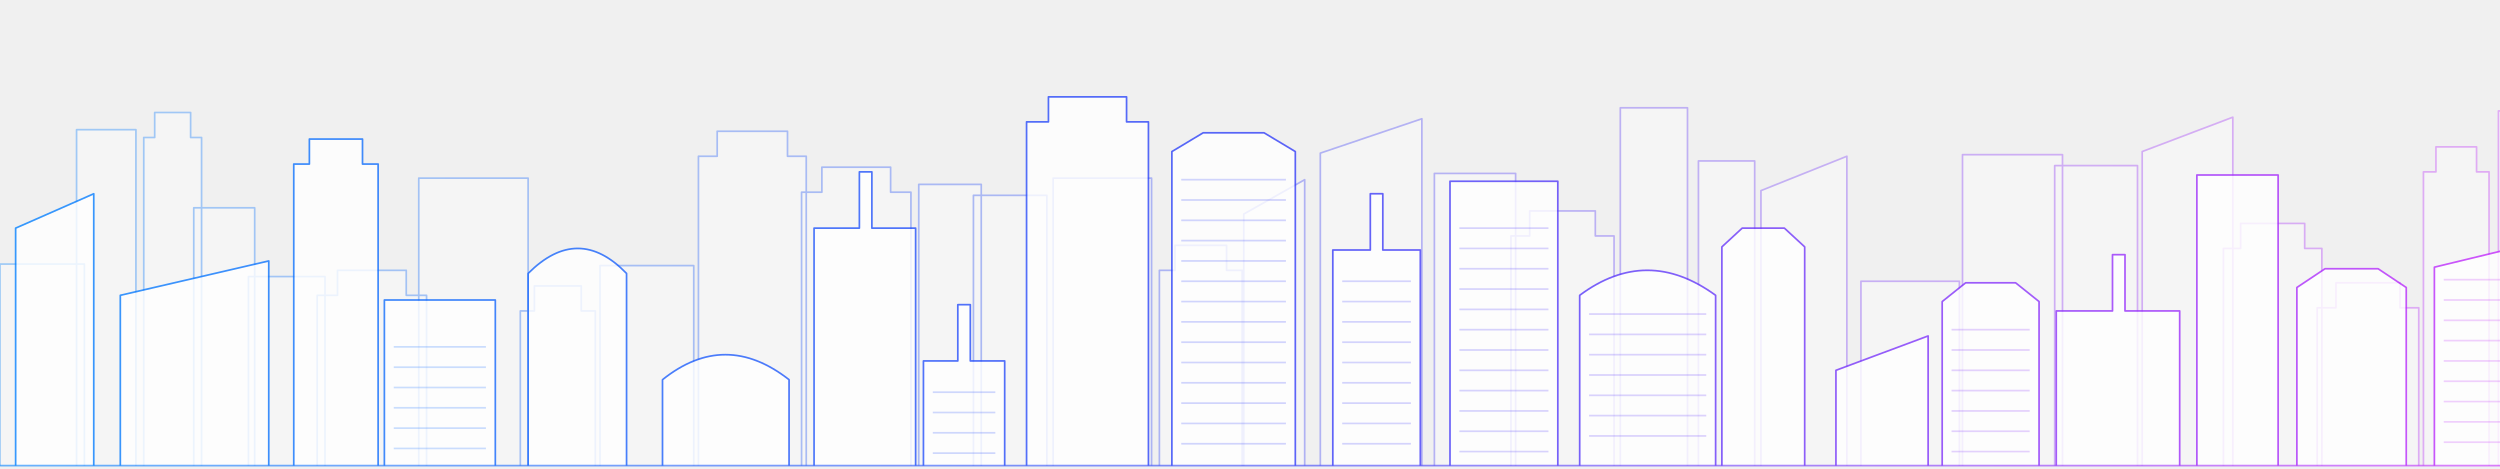
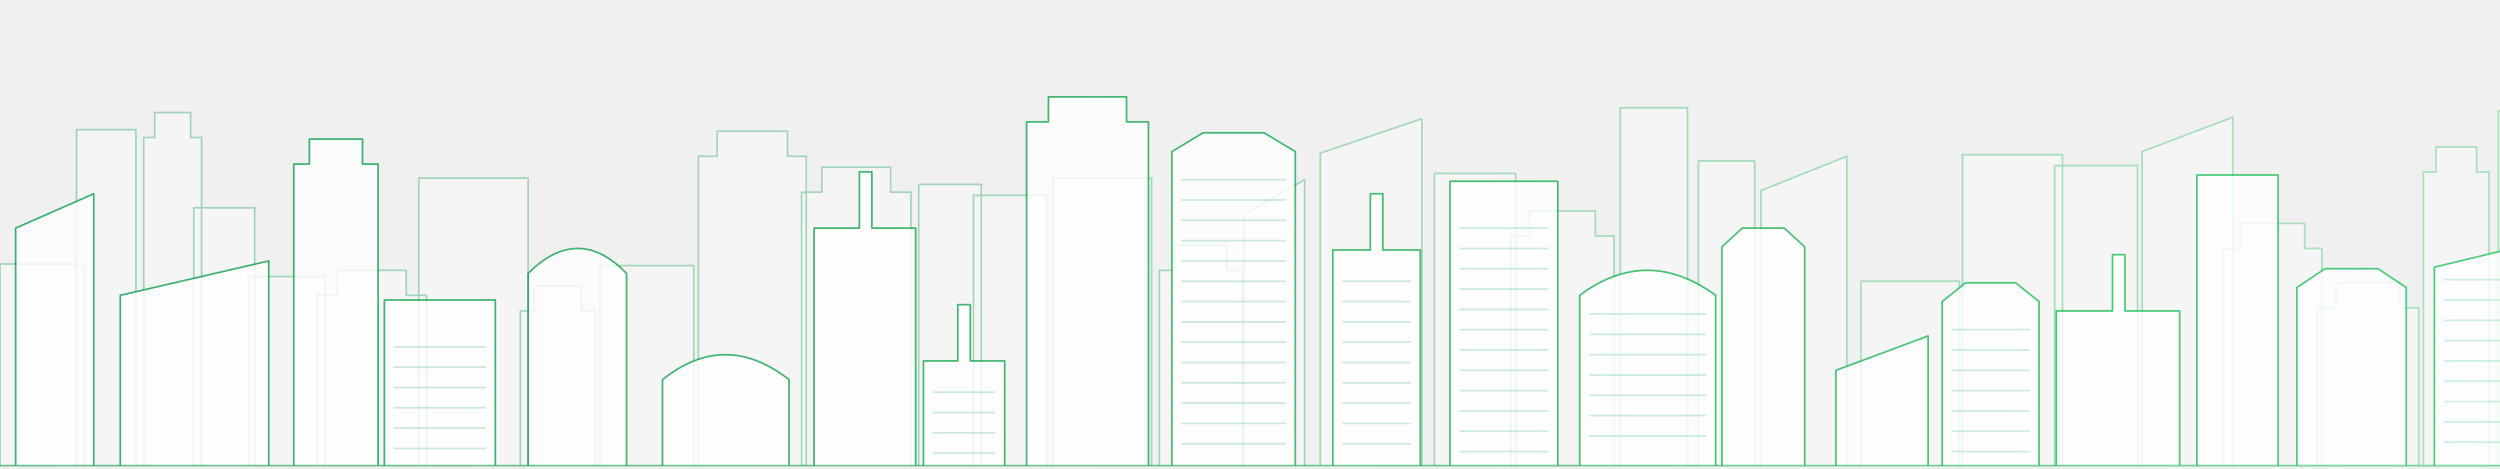
<svg xmlns="http://www.w3.org/2000/svg" viewBox="0 0 1600 300" preserveAspectRatio="xMidYMax slice">
  <defs>
    <linearGradient id="g" x1="0" y1="0" x2="1600" y2="0" gradientUnits="userSpaceOnUse">
-       <stop offset="0" stop-color="#0683ff" />
-       <stop offset=".5" stop-color="#3241f9" />
-       <stop offset="1" stop-color="#c42cfc" />
+       <stop offset="0" stop-color="#0f9d4f" />
+       <stop offset=".5" stop-color="#18a94f" />
+       <stop offset="1" stop-color="#22c55e" />
    </linearGradient>
  </defs>
  <g fill="#fff" stroke="url(#g)" stroke-width="1.1" stroke-linejoin="round">
    <path opacity=".35" d="M0,298V169H54V298M49,298V83H87V298M92,298V88H99V72H122V88H129V298M124,298V133H163V298M159,298V177H208V298M203,298V189H216V173H260V189H273V298M268,298V114H338V298M333,298V199H342V183H372V199H381V298M384,298V170H444V298M447,298V100H459V84H504V100H516V298M513,298V123H526V107H570V123H583V298M588,298V118H628V298M623,298V125H670V298M674,298V114H737V298M742,298V173H752V157H785V173H795V298M796,298V137L835,115V298M845,298V98L910,76V298M918,298V111H970V298M967,298V151H979V135H1021V151H1033V298M1037,298V69H1080V298M1087,298V103H1123V298M1127,298V122L1182,100V298M1191,298V180H1254V298M1256,298V99H1320V298M1315,298V106H1368V298M1371,298V97L1429,75V298M1423,298V159H1434V143H1475V159H1486V298M1483,298V197H1495V181H1536V197H1548V298M1551,298V110H1559V94H1585V110H1593V298M1599,298V71H1658V298" />
    <path opacity=".8" d="M10,298V146L60,124V298M77,298V189L172,167V298M188,298V105H198V89H232V105H242V298M246,298V192H317V298M338,298V175Q370,143 401,175V298M424,298V243Q464,211 505,243V298M521,298V146H550V110H558V146H586V298M591,298V231H613V195H621V231H643V298M657,298V78H671V62H721V78H735V298M750,298V97L770,85H809L829,97V298M853,298V160H877V124H885V160H909V298M928,298V116H997V298M1011,298V189Q1054,157 1098,189V298M1102,298V158L1115,146H1142L1155,158V298M1175,298V237L1234,215V298M1243,298V193L1258,181H1290L1305,193V298M1316,298V199H1352V163H1360V199H1395V298M1406,298V112H1458V298M1470,298V184L1488,172H1522L1540,184V298M1558,298V171L1649,149V298" />
    <path fill="none" opacity=".22" d="M252,222H311M252,235H311M252,248H311M252,261H311M252,274H311M252,287H311M597,251H637M597,264H637M597,277H637M597,290H637M756,115H823M756,128H823M756,141H823M756,154H823M756,167H823M756,180H823M756,193H823M756,206H823M756,219H823M756,232H823M756,245H823M756,258H823M756,271H823M756,284H823M859,180H903M859,193H903M859,206H903M859,219H903M859,232H903M859,245H903M859,258H903M859,271H903M859,284H903M934,146H991M934,159H991M934,172H991M934,185H991M934,198H991M934,211H991M934,224H991M934,237H991M934,250H991M934,263H991M934,276H991M934,289H991M1017,201H1092M1017,214H1092M1017,227H1092M1017,240H1092M1017,253H1092M1017,266H1092M1017,279H1092M1249,211H1299M1249,224H1299M1249,237H1299M1249,250H1299M1249,263H1299M1249,276H1299M1249,289H1299M1564,179H1643M1564,192H1643M1564,205H1643M1564,218H1643M1564,231H1643M1564,244H1643M1564,257H1643M1564,270H1643M1564,283H1643" />
    <path fill="none" opacity=".6" d="M0,298H1600" />
  </g>
</svg>
